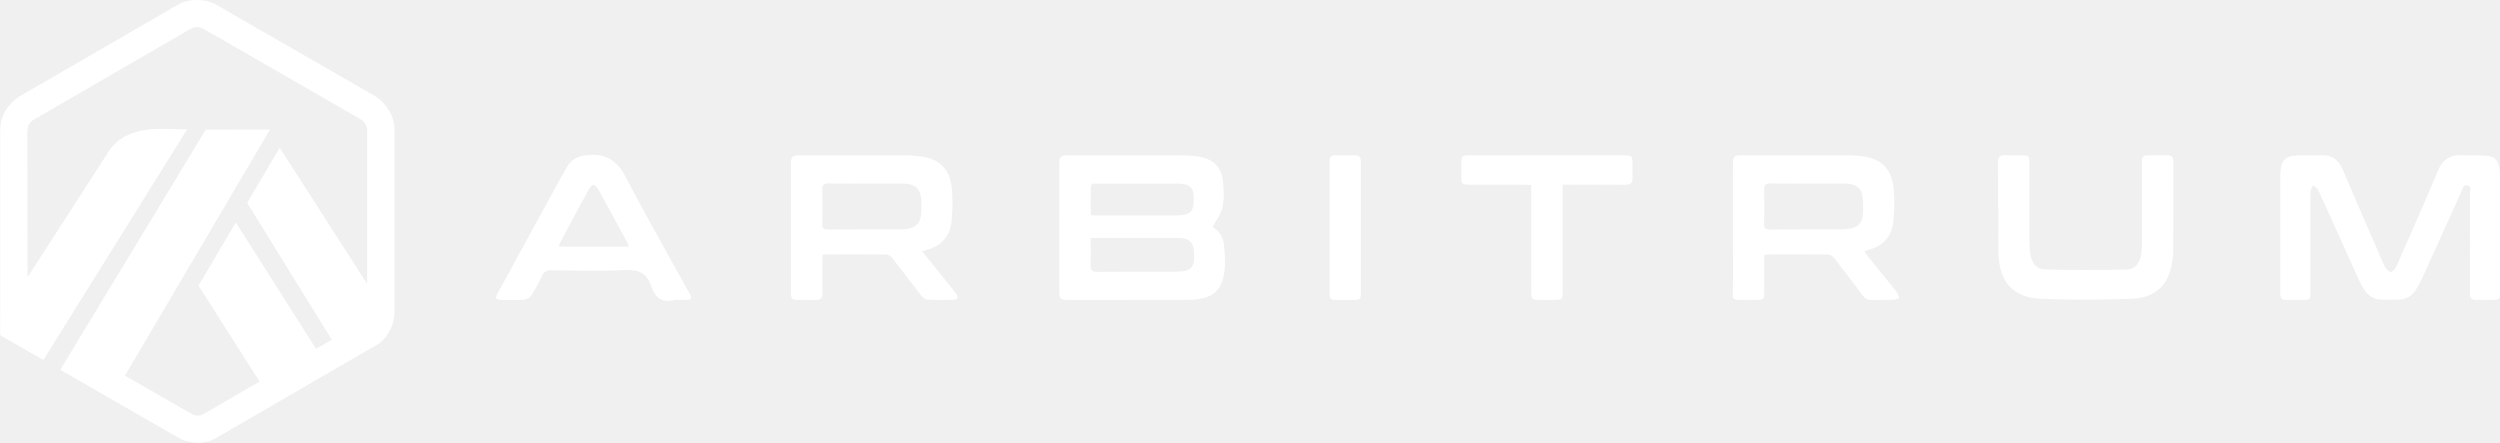
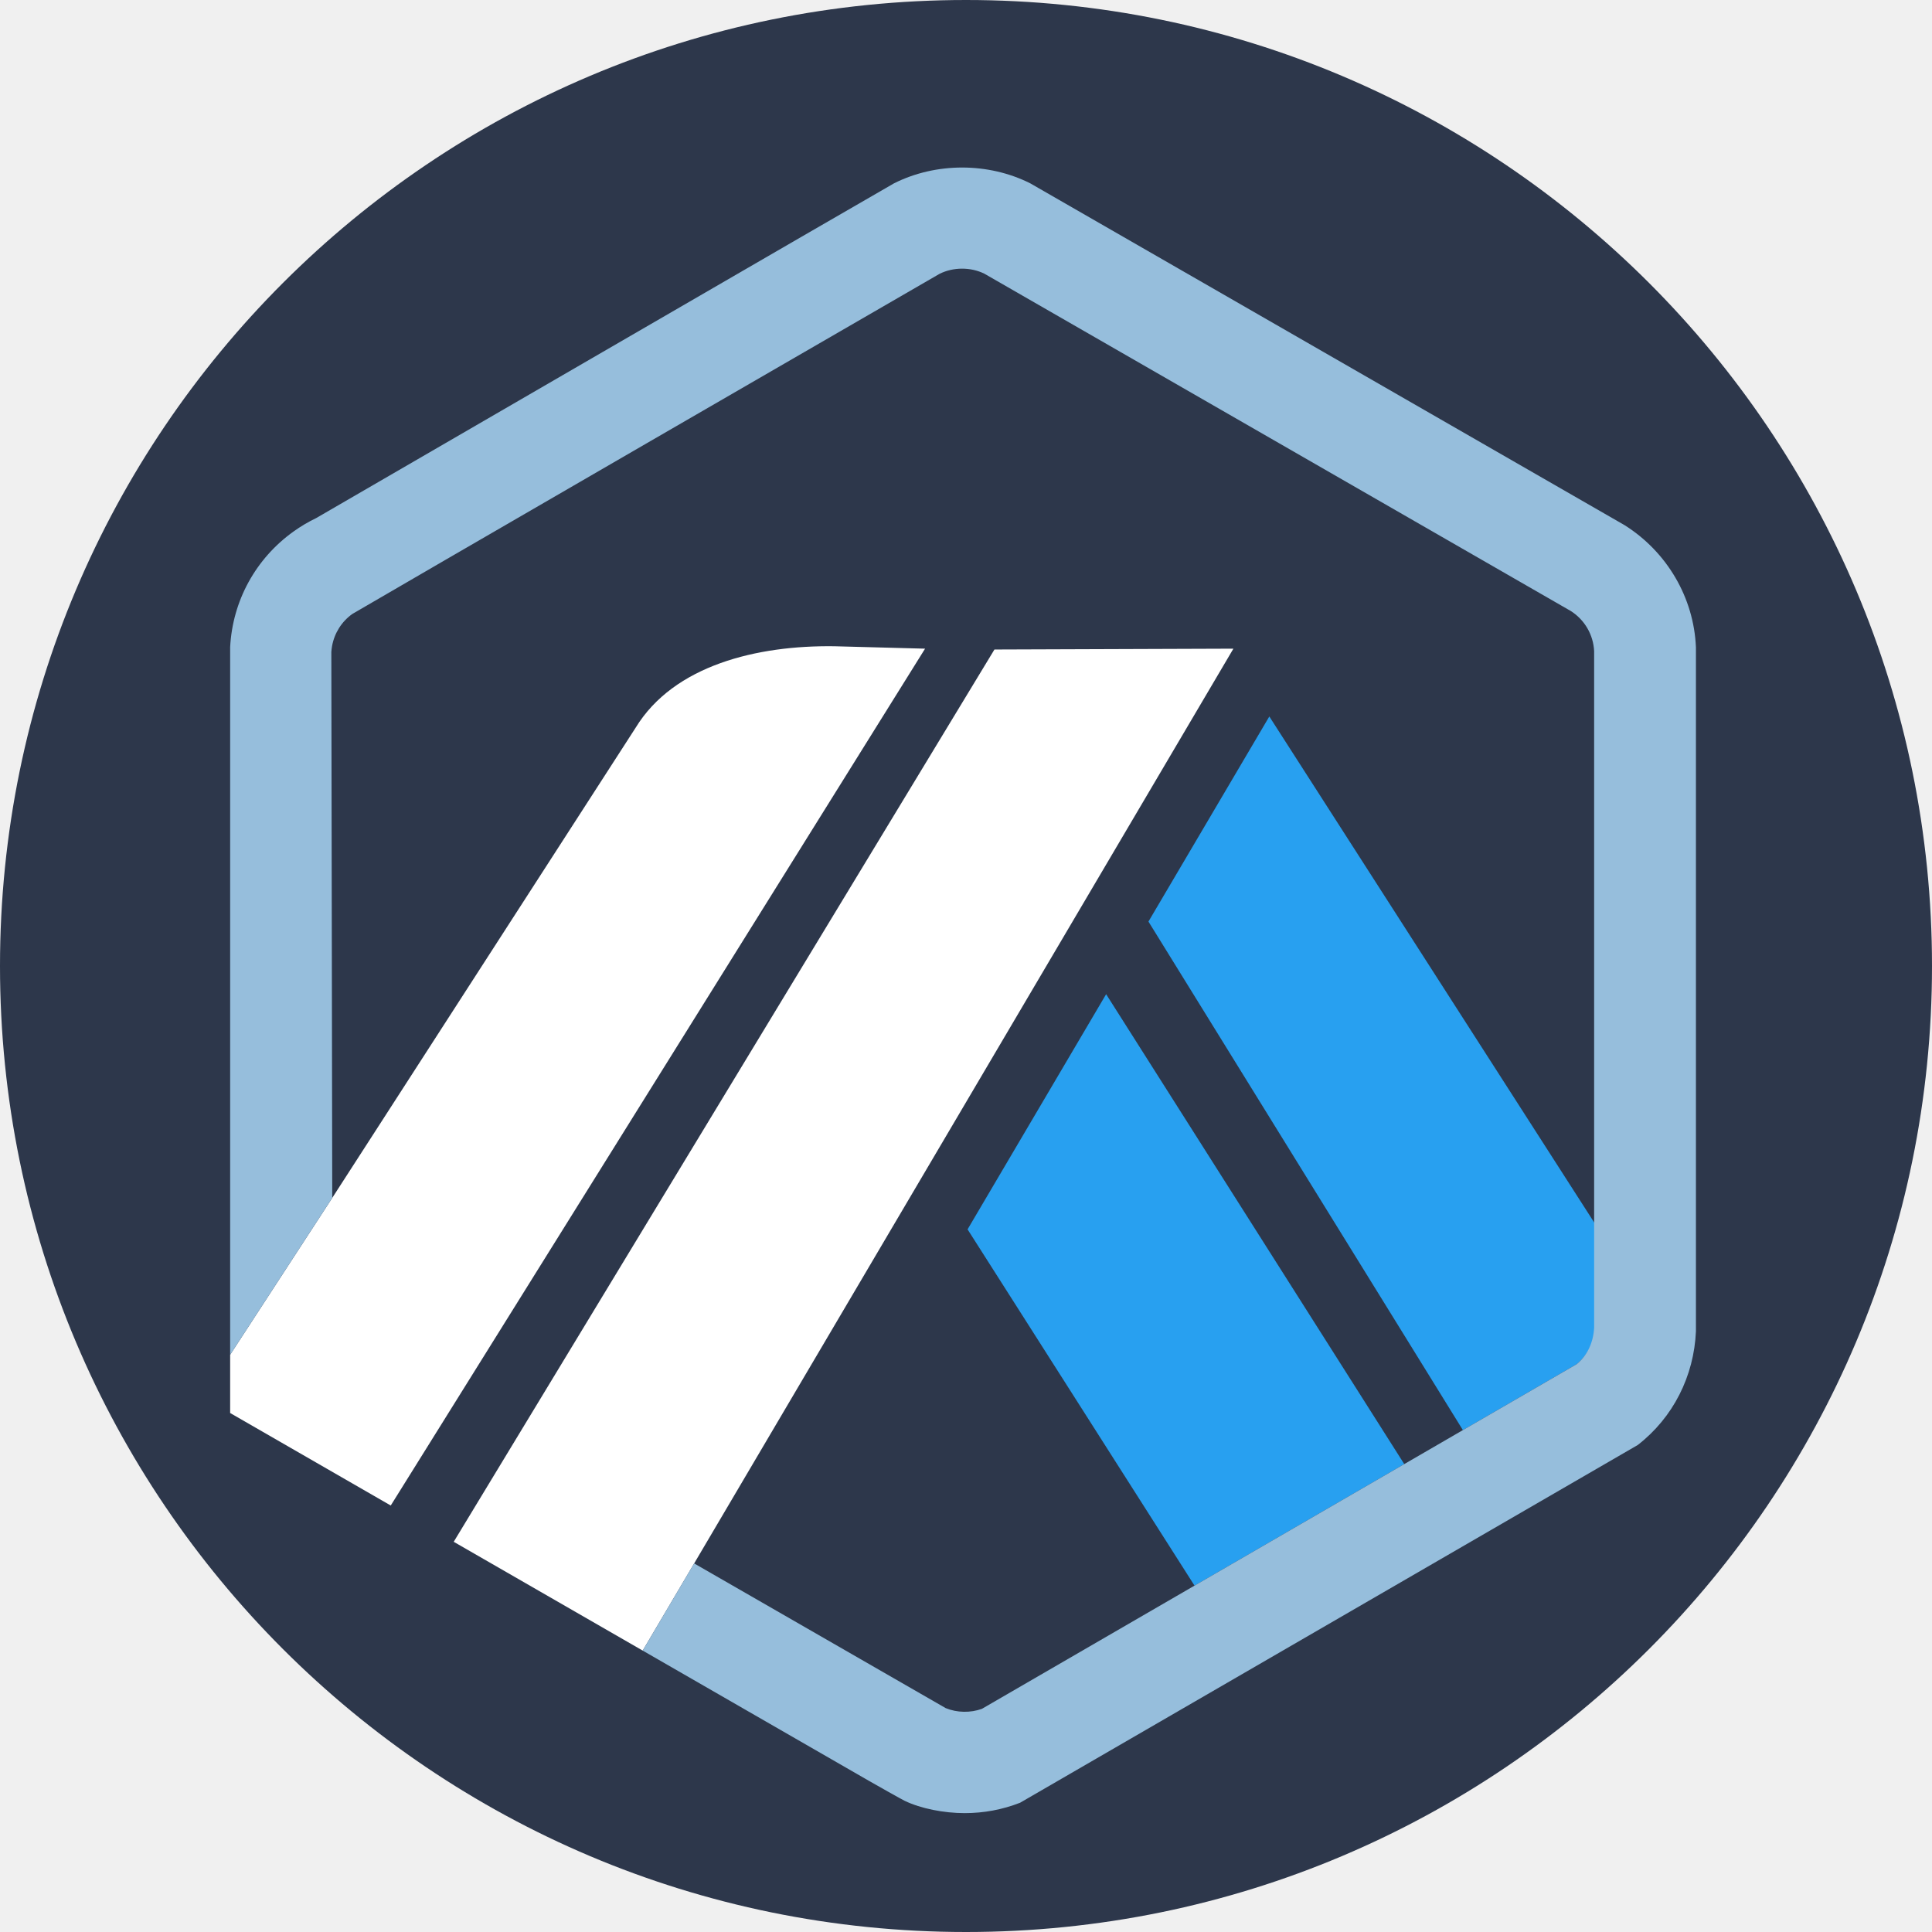
- <svg xmlns="http://www.w3.org/2000/svg" version="1.1" id="Layer_1" x="0px" y="0px" viewBox="0 0 2090.83 370.28" style="enable-background:new 0 0 2090.83 370.28;" xml:space="preserve">
-   <style type="text/css">
- 	.st0{fill:#FFFFFF;}
- </style>
-   <g>
-     <path class="st0" d="M320.4,85.79c-3.29-3.52-7.4-5.83-11.5-8.19c-42.75-24.57-85.48-49.16-128.24-73.72   c-4.28-2.46-9-3.55-13.9-3.82c-5.85-0.32-11.49,0.61-16.73,3.25c-3.66,1.85-7.16,4.03-10.71,6.09   C99.61,32.4,59.93,55.42,20.22,78.4c-3.03,1.75-6.12,3.38-8.71,5.76C4.19,90.87,0.16,99.13,0.16,109.12   c-0.03,52.15-0.02,104.29-0.02,156.44c0,0.45-0.09,0.9-0.13,1.36c0,0.06,0,0.12,0,0.19c0.05,0.36,0.13,0.72,0.13,1.08   c0.01,3.74,0.02,7.49,0,11.23c0,0.58,0.13,0.95,0.68,1.26c11.68,6.71,23.35,13.44,35.02,20.16c0.1,0.06,0.22,0.11,0.41,0.21   c40.04-64.21,80.07-128.41,120.29-192.92c-1.65,0-3.05,0.02-4.45,0c-6.24-0.13-12.48-0.42-18.73-0.37   c-9.12,0.07-18.04,1.43-26.45,5.18c-6.69,2.98-12.01,7.48-16.01,13.71c-22.31,34.74-44.73,69.41-67.12,104.1   c-0.16,0.25-0.35,0.49-0.76,0.71c0-0.97,0-1.93,0-2.9c-0.01-9.53-0.02-19.05-0.02-28.58c-0.01-16.89-0.02-33.77-0.04-50.66   c-0.01-11.29-0.06-22.58-0.07-33.86c0-2.5-0.13-5.02,0.16-7.5c0.4-3.44,2.22-6.14,5.24-7.89c29.88-17.33,59.76-34.65,89.65-51.97   c13.63-7.9,27.27-15.79,40.92-23.67c3.95-2.28,7.92-2.29,11.88-0.01c37.79,21.74,75.57,43.47,113.36,65.21   c5.76,3.31,11.54,6.59,17.27,9.95c3.61,2.11,5.46,5.34,5.66,9.52c0.01,0.31,0,0.62,0,0.93c0,41.88,0,83.76,0,125.64   c0,0.43,0,0.85,0,1.28c-0.08,0.03-0.15,0.06-0.23,0.09c-24.26-37.78-48.51-75.56-72.84-113.45c-0.2,0.3-0.36,0.5-0.49,0.72   c-8.79,14.91-17.56,29.81-26.37,44.71c-0.34,0.58-0.21,0.93,0.08,1.4c12.73,20.58,25.46,41.15,38.18,61.73   c10.56,17.08,21.13,34.16,31.69,51.25c0.13,0.21,0.24,0.43,0.4,0.73c-4.37,2.53-8.71,5.05-13.16,7.63   c-22.36-35.24-44.68-70.42-67.07-105.72c-0.91,1.54-1.77,2.98-2.63,4.43c-9.36,15.89-18.72,31.79-28.11,47.66   c-0.42,0.71-0.25,1.14,0.13,1.73c16.63,26.08,33.25,52.17,49.87,78.26c0.18,0.28,0.36,0.57,0.59,0.96   c-0.3,0.19-0.57,0.38-0.85,0.54c-15.29,8.86-30.57,17.73-45.88,26.57c-3.33,1.93-6.78,1.84-10.07-0.02   c-9.19-5.21-18.33-10.51-27.49-15.78c-9.08-5.22-18.16-10.45-27.23-15.67c-0.32-0.18-0.63-0.37-1.04-0.61   c40.45-68.61,80.85-137.15,121.33-205.8c-3.26,0-6.34,0-9.43,0c-0.22,0-0.43,0.02-0.65,0.02c-7.48,0.03-14.97,0.05-22.45,0.08   c-6.8,0.02-13.61,0.06-20.41,0.05c-0.66,0-0.98,0.25-1.3,0.77c-7.63,12.61-15.27,25.22-22.91,37.82   c-14.92,24.63-29.85,49.26-44.77,73.89c-13.9,22.94-27.8,45.87-41.7,68.81c-3.76,6.21-7.53,12.42-11.29,18.63   c-0.16,0.26-0.3,0.53-0.49,0.87c1.5,0.87,2.96,1.72,4.42,2.56c30.15,17.35,60.29,34.72,90.46,52.04c2.91,1.67,5.87,3.35,8.98,4.56   c2.44,0.94,5.15,1.16,7.75,1.7c0.3,0.06,0.6,0.13,0.9,0.19c1.67,0,3.34,0,5.01,0c1.73-0.3,3.46-0.56,5.17-0.91   c2.43-0.5,4.7-1.4,6.87-2.66c45.3-26.27,90.62-52.5,135.92-78.76c3.21-1.86,5.61-4.65,7.73-7.64c4.17-5.9,6.26-12.49,6.26-19.72   c0.01-50.6,0.03-101.2-0.02-151.8C329.86,99.89,326.45,92.27,320.4,85.79z" />
-     <path class="st0" d="M2090.81,149.15c0-2.77-0.04-5.59-0.5-8.31c-1.25-7.4-4.2-10.23-11.72-10.69c-6.48-0.39-13.01,0.08-19.48-0.34   c-10.45-0.68-16.48,4.02-20.48,13.6c-11.18,26.78-22.96,53.32-34.67,79.88c-0.79,1.79-3.17,4.3-4.47,4.11   c-1.84-0.26-3.97-2.43-4.9-4.31c-2.95-5.94-5.39-12.13-8.03-18.21c-9.03-20.82-18.22-41.58-27.02-62.5   c-3.53-8.37-8.95-12.96-18.35-12.52c-6.02,0.28-12.07-0.06-18.1,0.06c-12.05,0.23-15.62,3.86-15.98,15.98   c-0.05,1.54-0.03,3.09-0.04,4.63c0,14.83,0,29.66,0,44.48c0,16.84,0.06,33.67-0.04,50.51c-0.02,3.74,1.4,5.42,5.18,5.32   c4.48-0.12,8.97-0.01,13.46-0.03c6.17-0.02,6.53-0.36,6.53-6.59c0.01-27.96-0.04-55.91,0.1-83.87c0.01-1.8,1.37-3.59,2.11-5.39   c1.48,1.29,3.6,2.29,4.35,3.92c7.21,15.55,14.19,31.2,21.25,46.82c4.7,10.41,9.29,20.88,14.18,31.2   c3.44,7.25,8.22,13.28,17.16,13.69c5.09,0.23,10.2,0.17,15.29-0.02c6.21-0.23,10.84-3.39,14.08-8.53c1.8-2.87,3.45-5.86,4.85-8.94   c10.98-24.18,21.85-48.41,32.84-72.59c1.07-2.34,1.39-6.27,5.17-5.42c3.91,0.88,2.08,4.67,2.09,7.1   c0.14,27.65,0.16,55.29,0.02,82.94c-0.02,4.24,1.44,5.92,5.63,5.74c4.33-0.18,8.66-0.04,13-0.06c6.06-0.03,6.53-0.49,6.53-6.67   C2090.83,212.47,2090.84,180.81,2090.81,149.15z" />
-     <path class="st0" d="M1014.13,189.7c3.09-5.84,7.32-10.9,8.38-16.55c1.4-7.43,1.05-15.42,0.09-23   c-1.38-10.96-8.92-17.61-20.21-19.2c-4.28-0.6-8.62-1-12.94-1.01c-32.02-0.09-64.05-0.07-96.07-0.04c-6.56,0-7.45,0.97-7.45,7.56   c-0.01,35.36-0.01,70.73-0.01,106.09c0,6.42,0.92,7.28,7.64,7.28c33.11,0,66.22,0.02,99.32-0.03c3.39-0.01,6.82-0.19,10.16-0.74   c8.2-1.36,15.1-4.93,18.43-13.04c4.33-10.53,3.11-21.6,2.19-32.48C1023.08,197.73,1018.71,192.71,1014.13,189.7z M912.29,156.31   c0.05-3.33,2.78-2.72,4.83-2.72c22.7-0.03,45.41-0.03,68.11,0c1.69,0,3.41,0.12,5.07,0.44c5.27,1.05,7.64,3.89,7.92,9.28   c0.74,14.13-1.78,16.84-16.07,16.88c-21.93,0.06-43.87,0.03-65.8,0.02c-1.2,0-2.39-0.15-4.09-0.26   C912.26,171.93,912.19,164.12,912.29,156.31z M982.4,227.26c-21.48,0.02-42.97-0.1-64.45,0.1c-4.4,0.04-6.04-1.19-5.85-5.72   c0.32-7.35,0.09-14.73,0.09-22.45c2.12-0.1,3.78-0.23,5.43-0.23c21.64-0.01,43.28,0,64.91,0.02c1.85,0,3.72,0.02,5.56,0.21   c6.9,0.71,9.88,3.8,10.39,10.66C999.53,224.11,996.66,227.25,982.4,227.26z" />
-     <path class="st0" d="M792.23,236.28c-6.86-8.5-13.73-17-21.08-26.1c1.77-0.57,2.61-0.9,3.49-1.12   c12.54-3.17,19.93-11.35,21.17-23.96c0.94-9.61,1.24-19.5,0.01-29.04c-2.02-15.73-10.93-23.53-26.68-25.39   c-3.98-0.47-8.01-0.74-12.02-0.75c-29.07-0.06-58.15-0.04-87.22-0.02c-7.52,0-8.43,0.86-8.43,8.1c-0.02,35.35-0.01,70.7,0,106.04   c0,6.28,0.53,6.77,6.92,6.78c4.48,0.01,8.97-0.14,13.45,0.04c4.27,0.17,6.16-1.33,6.02-5.9c-0.28-8.94-0.1-17.9-0.08-26.86   c0-1.64,0.14-3.28,0.21-4.97c1.22-0.17,1.97-0.36,2.72-0.37c16.86-0.03,33.71-0.13,50.56,0.09c1.74,0.02,3.93,1.59,5.1,3.08   c8.1,10.33,15.91,20.88,24.01,31.2c1.28,1.63,3.56,3.38,5.46,3.48c7.24,0.41,14.53,0.22,21.79,0.1c1.09-0.02,2.9-0.67,3.07-1.35   c0.26-1.1-0.26-2.68-0.98-3.67C797.35,242.47,794.75,239.4,792.23,236.28z M770.18,180.47c-0.93,6.46-4.45,9.79-10.9,10.82   c-2.28,0.36-4.62,0.55-6.93,0.56c-19.95,0.05-39.91-0.03-59.86,0.1c-3.51,0.02-4.91-0.81-4.8-4.64c0.28-9.56,0.27-19.15,0-28.71   c-0.12-4.2,1.45-5.25,5.4-5.17c10.51,0.23,21.04,0.08,31.55,0.08c10.05-0.01,20.11-0.07,30.16,0.01   c11.2,0.09,15.69,4.62,15.78,15.88C770.62,173.08,770.71,176.83,770.18,180.47z" />
-     <path class="st0" d="M1562.08,214.24c-1-1.24-1.84-2.61-2.74-3.89c0.65-0.48,0.76-0.61,0.9-0.66c0.58-0.2,1.16-0.4,1.76-0.54   c12.59-3.01,20.14-11.15,21.43-23.73c1.03-10.04,1.2-20.41-0.1-30.4c-1.9-14.59-11.12-22.5-25.72-24.27   c-3.68-0.44-7.39-0.82-11.09-0.83c-30.01-0.07-60.02-0.06-90.02-0.03c-6.23,0.01-7.16,1.02-7.16,7.36   c-0.01,33.5-0.09,67.01,0.03,100.51c0.05,14.27-2.58,13.06,13.03,13.03c15.03-0.03,12.92,1.71,13.04-13.06   c0.07-8.14,0.01-16.29,0.01-24.47c1.34-0.24,2.08-0.49,2.81-0.5c16.86-0.03,33.72-0.13,50.58,0.08c1.75,0.02,3.98,1.52,5.15,3   c8.1,10.33,16.04,20.79,23.9,31.3c1.93,2.59,4.09,3.83,7.4,3.71c5.87-0.21,11.76,0.07,17.63-0.11c1.86-0.06,3.69-0.9,5.54-1.38   c-0.73-1.74-1.1-3.77-2.23-5.19C1578.25,234.14,1570.12,224.22,1562.08,214.24z M1557.94,179.82c-0.68,6.68-4.17,10.31-10.78,11.42   c-2.43,0.41-4.91,0.62-7.38,0.62c-19.79,0.05-39.57-0.06-59.36,0.1c-3.78,0.03-5.16-1.01-5.06-4.92   c0.24-9.41,0.26-18.83-0.01-28.23c-0.13-4.4,1.56-5.49,5.7-5.39c10.35,0.26,20.71,0.08,31.07,0.08c0-0.01,0-0.01,0-0.02   c9.89,0,19.79-0.02,29.68,0.01c11.89,0.04,16.32,4.42,16.34,16.16C1558.14,173.04,1558.28,176.45,1557.94,179.82z" />
-     <path class="st0" d="M1812.42,129.86c-4.8,0.08-9.59,0-14.39,0.03c-5.95,0.03-6.7,0.74-6.71,6.64   c-0.02,22.09,0.01,44.17-0.02,66.26c0,2.93-0.03,5.89-0.4,8.79c-1.05,8.2-4.82,13.58-12.52,13.79c-22.68,0.63-45.4,0.58-68.08-0.02   c-7.19-0.19-11.09-5.3-12.19-12.56c-0.6-3.95-0.89-7.99-0.9-11.99c-0.08-21.16-0.04-42.32-0.03-63.48c0-7.32-0.07-7.41-7.61-7.42   c-4.18-0.01-8.36,0.13-12.53-0.03c-4.27-0.17-6.11,1.35-6.03,5.92c0.24,12.97,0.08,25.95,0.08,38.92c0.09,0,0.18,0,0.27,0   c0,12.97-0.47,25.96,0.1,38.91c0.99,22.51,12.72,35.32,35.25,36.27c25.31,1.07,50.73,0.89,76.05-0.01   c18.23-0.65,29.26-10.11,32.83-25.52c1.11-4.78,1.87-9.76,1.91-14.65c0.21-24.86,0.08-49.73,0.2-74.6   C1817.72,131.24,1816.06,129.8,1812.42,129.86z" />
-     <path class="st0" d="M575.62,243.54c-17.51-31.77-35.58-63.25-52.27-95.45c-7.31-14.11-17.07-20.02-32.59-18.32   c-7.03,0.77-12.55,3.1-16.13,9.19c-3.68,6.25-7.2,12.59-10.69,18.95c-15.87,28.97-31.71,57.96-47.53,86.95   c-2.68,4.92-2.09,5.9,3.42,5.93c6.19,0.04,12.4,0.33,18.54-0.17c2.16-0.17,4.92-1.86,6.1-3.69c3.33-5.18,6.21-10.69,8.82-16.27   c1.7-3.63,4.03-4.66,7.93-4.62c20.41,0.2,40.87,0.86,61.23-0.19c11.24-0.58,18.39,2.22,21.98,13.13   c3.14,9.54,9.17,14.84,19.95,11.8c3.4,0,6.8,0,10.21,0c3.39,0,4.08-1.57,2.58-4.41C576.68,245.43,576.15,244.49,575.62,243.54z    M467.3,206.24c0.42-1.28,0.6-2.32,1.07-3.2c8.01-14.98,16.03-29.95,24.16-44.86c0.81-1.48,2.58-3.65,3.6-3.5   c1.54,0.23,3.28,1.98,4.13,3.52c8.09,14.58,16.02,29.26,23.97,43.92c0.62,1.15,1.05,2.4,1.79,4.13   C506.15,206.24,486.94,206.24,467.3,206.24z" />
-     <path class="st0" d="M1365.28,136.62c-0.05-6.24-0.56-6.74-7.02-6.74c-25.22-0.01-50.44,0-75.66,0c-17.79,0-35.59-0.01-53.38,0.01   c-6.44,0.01-7.1,0.71-7.12,7.25c-0.01,3.55-0.02,7.1,0.01,10.66c0.05,5.89,0.81,6.67,6.7,6.68c15.32,0.02,30.63,0,45.95,0.02   c1.8,0,3.59,0.15,5.82,0.25c0,2.3,0,4.12,0,5.94c0,27.64,0,55.29,0.01,82.93c0,6.83,0.42,7.22,7.44,7.21c4.02,0,8.05,0.02,12.07,0   c6.43-0.03,6.81-0.41,6.81-6.86c0.01-27.64,0-55.29,0-82.93c0-1.97,0-3.94,0-6.56c2.53,0,4.21,0,5.9,0   c15.47,0,30.94-0.08,46.42,0.06c4.28,0.04,6.38-1.33,6.11-5.87C1365.11,144.66,1365.31,140.63,1365.28,136.62z" />
-     <path class="st0" d="M1132.79,129.86c-5.41,0.1-10.83,0.05-16.24,0.05c-3.02,0-4.61,1.38-4.55,4.5c0.05,2.31,0.02,4.63,0.02,6.95   c0,34.43,0,68.85,0.01,103.28c0,5.54,0.62,6.14,6.08,6.18c4.64,0.04,9.28,0.02,13.92,0.01c5.56-0.02,6.08-0.51,6.09-6.08   c0.02-18.06,0.01-36.12,0.01-54.19c0-18.37-0.09-36.74,0.07-55.11C1138.23,131.4,1136.7,129.79,1132.79,129.86z" />
-   </g>
+ <svg xmlns="http://www.w3.org/2000/svg" width="32" height="32" viewBox="0 0 32 32" fill="none">
+   <path d="M32 16C32 24.836 24.837 32 16 32C7.163 32 0 24.836 0 16C0 7.164 7.163 0 16 0C24.837 0 32 7.164 32 16Z" fill="#2D374B" />
+   <path d="M19.022 15.264L21.023 11.867L26.419 20.27L26.421 21.883L26.404 10.786C26.391 10.514 26.247 10.266 26.017 10.12L16.303 4.533C16.076 4.421 15.788 4.422 15.561 4.536C15.531 4.551 15.502 4.568 15.474 4.586L15.44 4.608L6.012 10.071L5.975 10.088C5.928 10.11 5.881 10.137 5.836 10.169C5.657 10.297 5.539 10.487 5.5 10.7C5.495 10.732 5.49 10.764 5.488 10.798L5.503 19.841L10.528 12.052C11.161 11.019 12.54 10.686 13.819 10.704L15.321 10.744L6.472 24.936L7.515 25.537L16.471 10.758L20.429 10.744L11.496 25.895L15.219 28.037L15.664 28.292C15.852 28.369 16.074 28.373 16.263 28.304L26.113 22.596L24.23 23.687L19.022 15.264ZM19.785 26.263L16.026 20.362L18.321 16.468L23.258 24.25L19.785 26.263Z" fill="#2D374B" />
+   <path d="M16.026 20.362L19.785 26.263L23.259 24.25L18.321 16.467L16.026 20.362Z" fill="#28A0F0" />
+   <path d="M26.422 21.883L26.419 20.27L21.024 11.867L19.022 15.264L24.23 23.687L26.113 22.596C26.298 22.446 26.41 22.226 26.422 21.988L26.422 21.883Z" fill="#28A0F0" />
+   <path d="M3.812 23.404L6.472 24.936L15.322 10.744L13.82 10.704C12.54 10.686 11.161 11.019 10.529 12.052L5.503 19.841L3.812 22.439V23.404V23.404Z" fill="white" />
+   <path d="M20.429 10.744L16.471 10.758L7.515 25.537L10.645 27.339L11.497 25.896L20.429 10.744Z" fill="white" />
+   <path d="M28.09 10.723C28.056 9.896 27.608 9.138 26.906 8.697L17.065 3.037C16.371 2.688 15.503 2.687 14.807 3.037C14.725 3.079 5.237 8.581 5.237 8.581C5.106 8.644 4.979 8.719 4.861 8.804C4.234 9.253 3.852 9.952 3.812 10.718V22.439L5.503 19.841L5.488 10.798C5.49 10.765 5.495 10.732 5.5 10.7C5.539 10.487 5.657 10.297 5.836 10.169C5.881 10.137 15.531 4.551 15.561 4.536C15.788 4.422 16.076 4.421 16.304 4.533L26.017 10.12C26.247 10.266 26.391 10.514 26.404 10.786V21.988C26.392 22.226 26.298 22.446 26.113 22.596L24.23 23.687L23.259 24.25L19.785 26.263L16.263 28.304C16.074 28.372 15.852 28.369 15.664 28.292L11.497 25.895L10.645 27.339L14.39 29.495C14.514 29.566 14.624 29.628 14.715 29.679C14.855 29.758 14.951 29.81 14.984 29.827C15.251 29.956 15.634 30.031 15.979 30.031C16.295 30.031 16.604 29.973 16.896 29.859L27.126 23.934C27.713 23.479 28.058 22.793 28.09 22.05V10.723Z" fill="#96BEDC" />
</svg>
